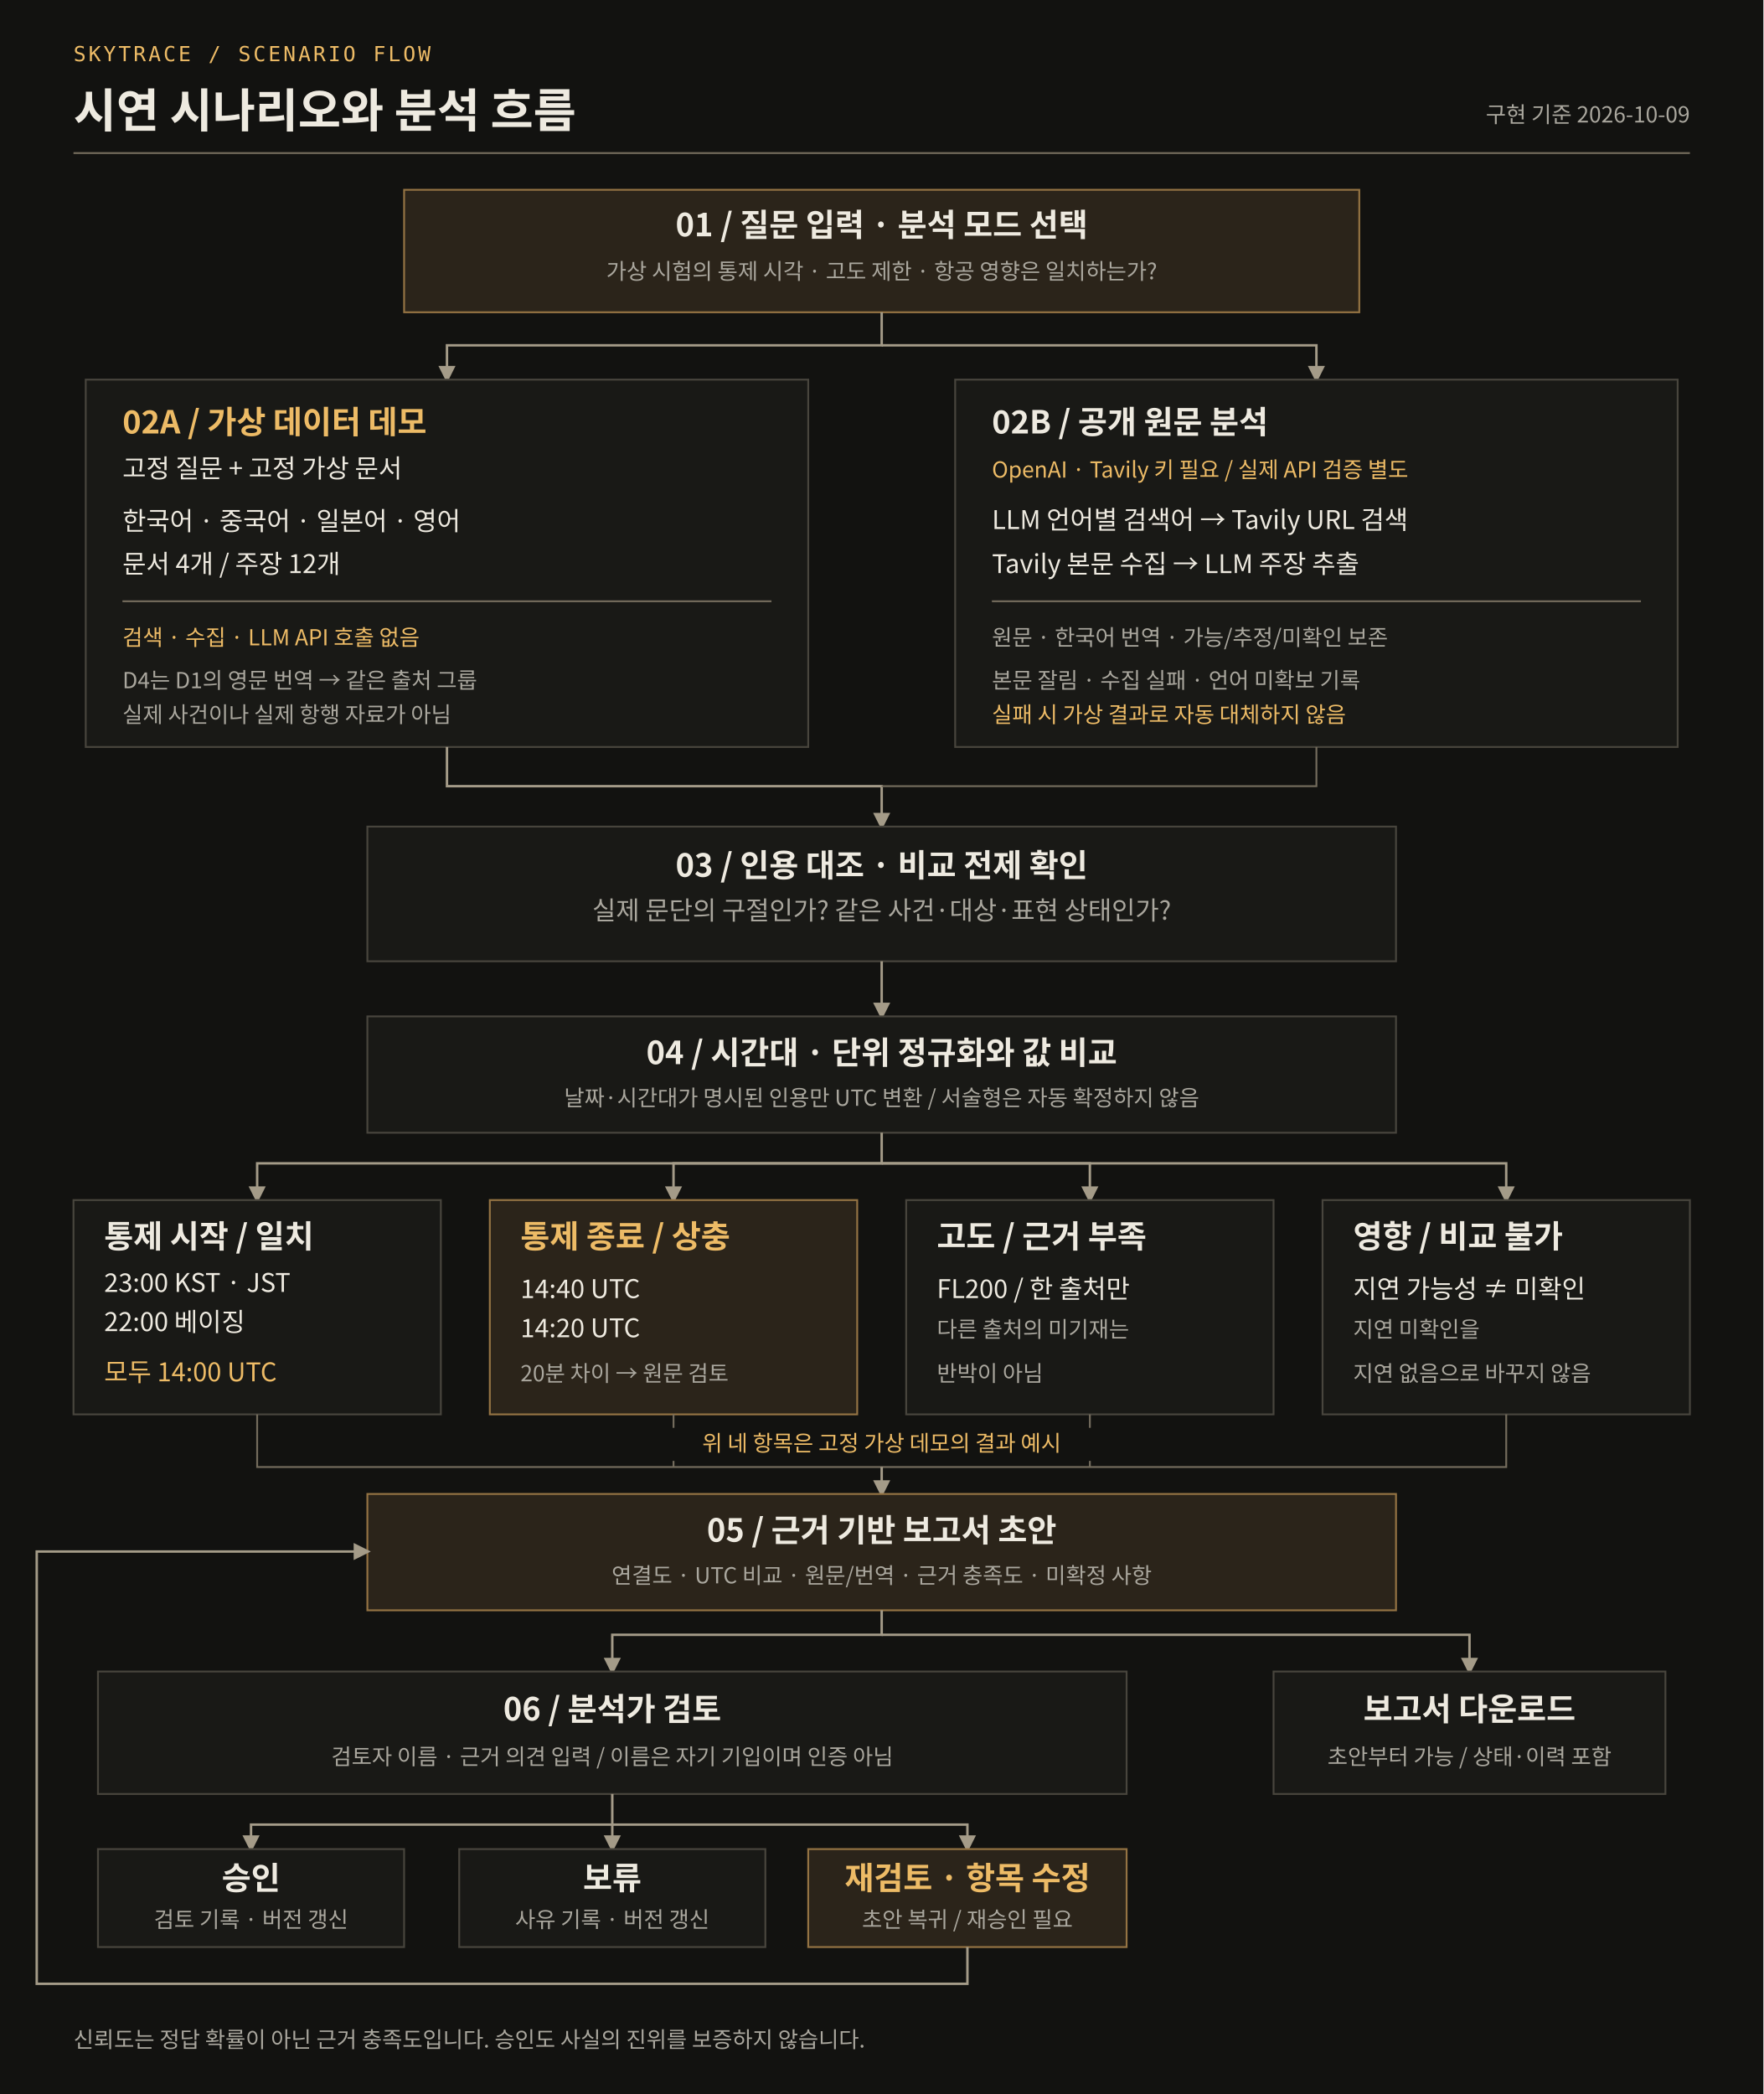
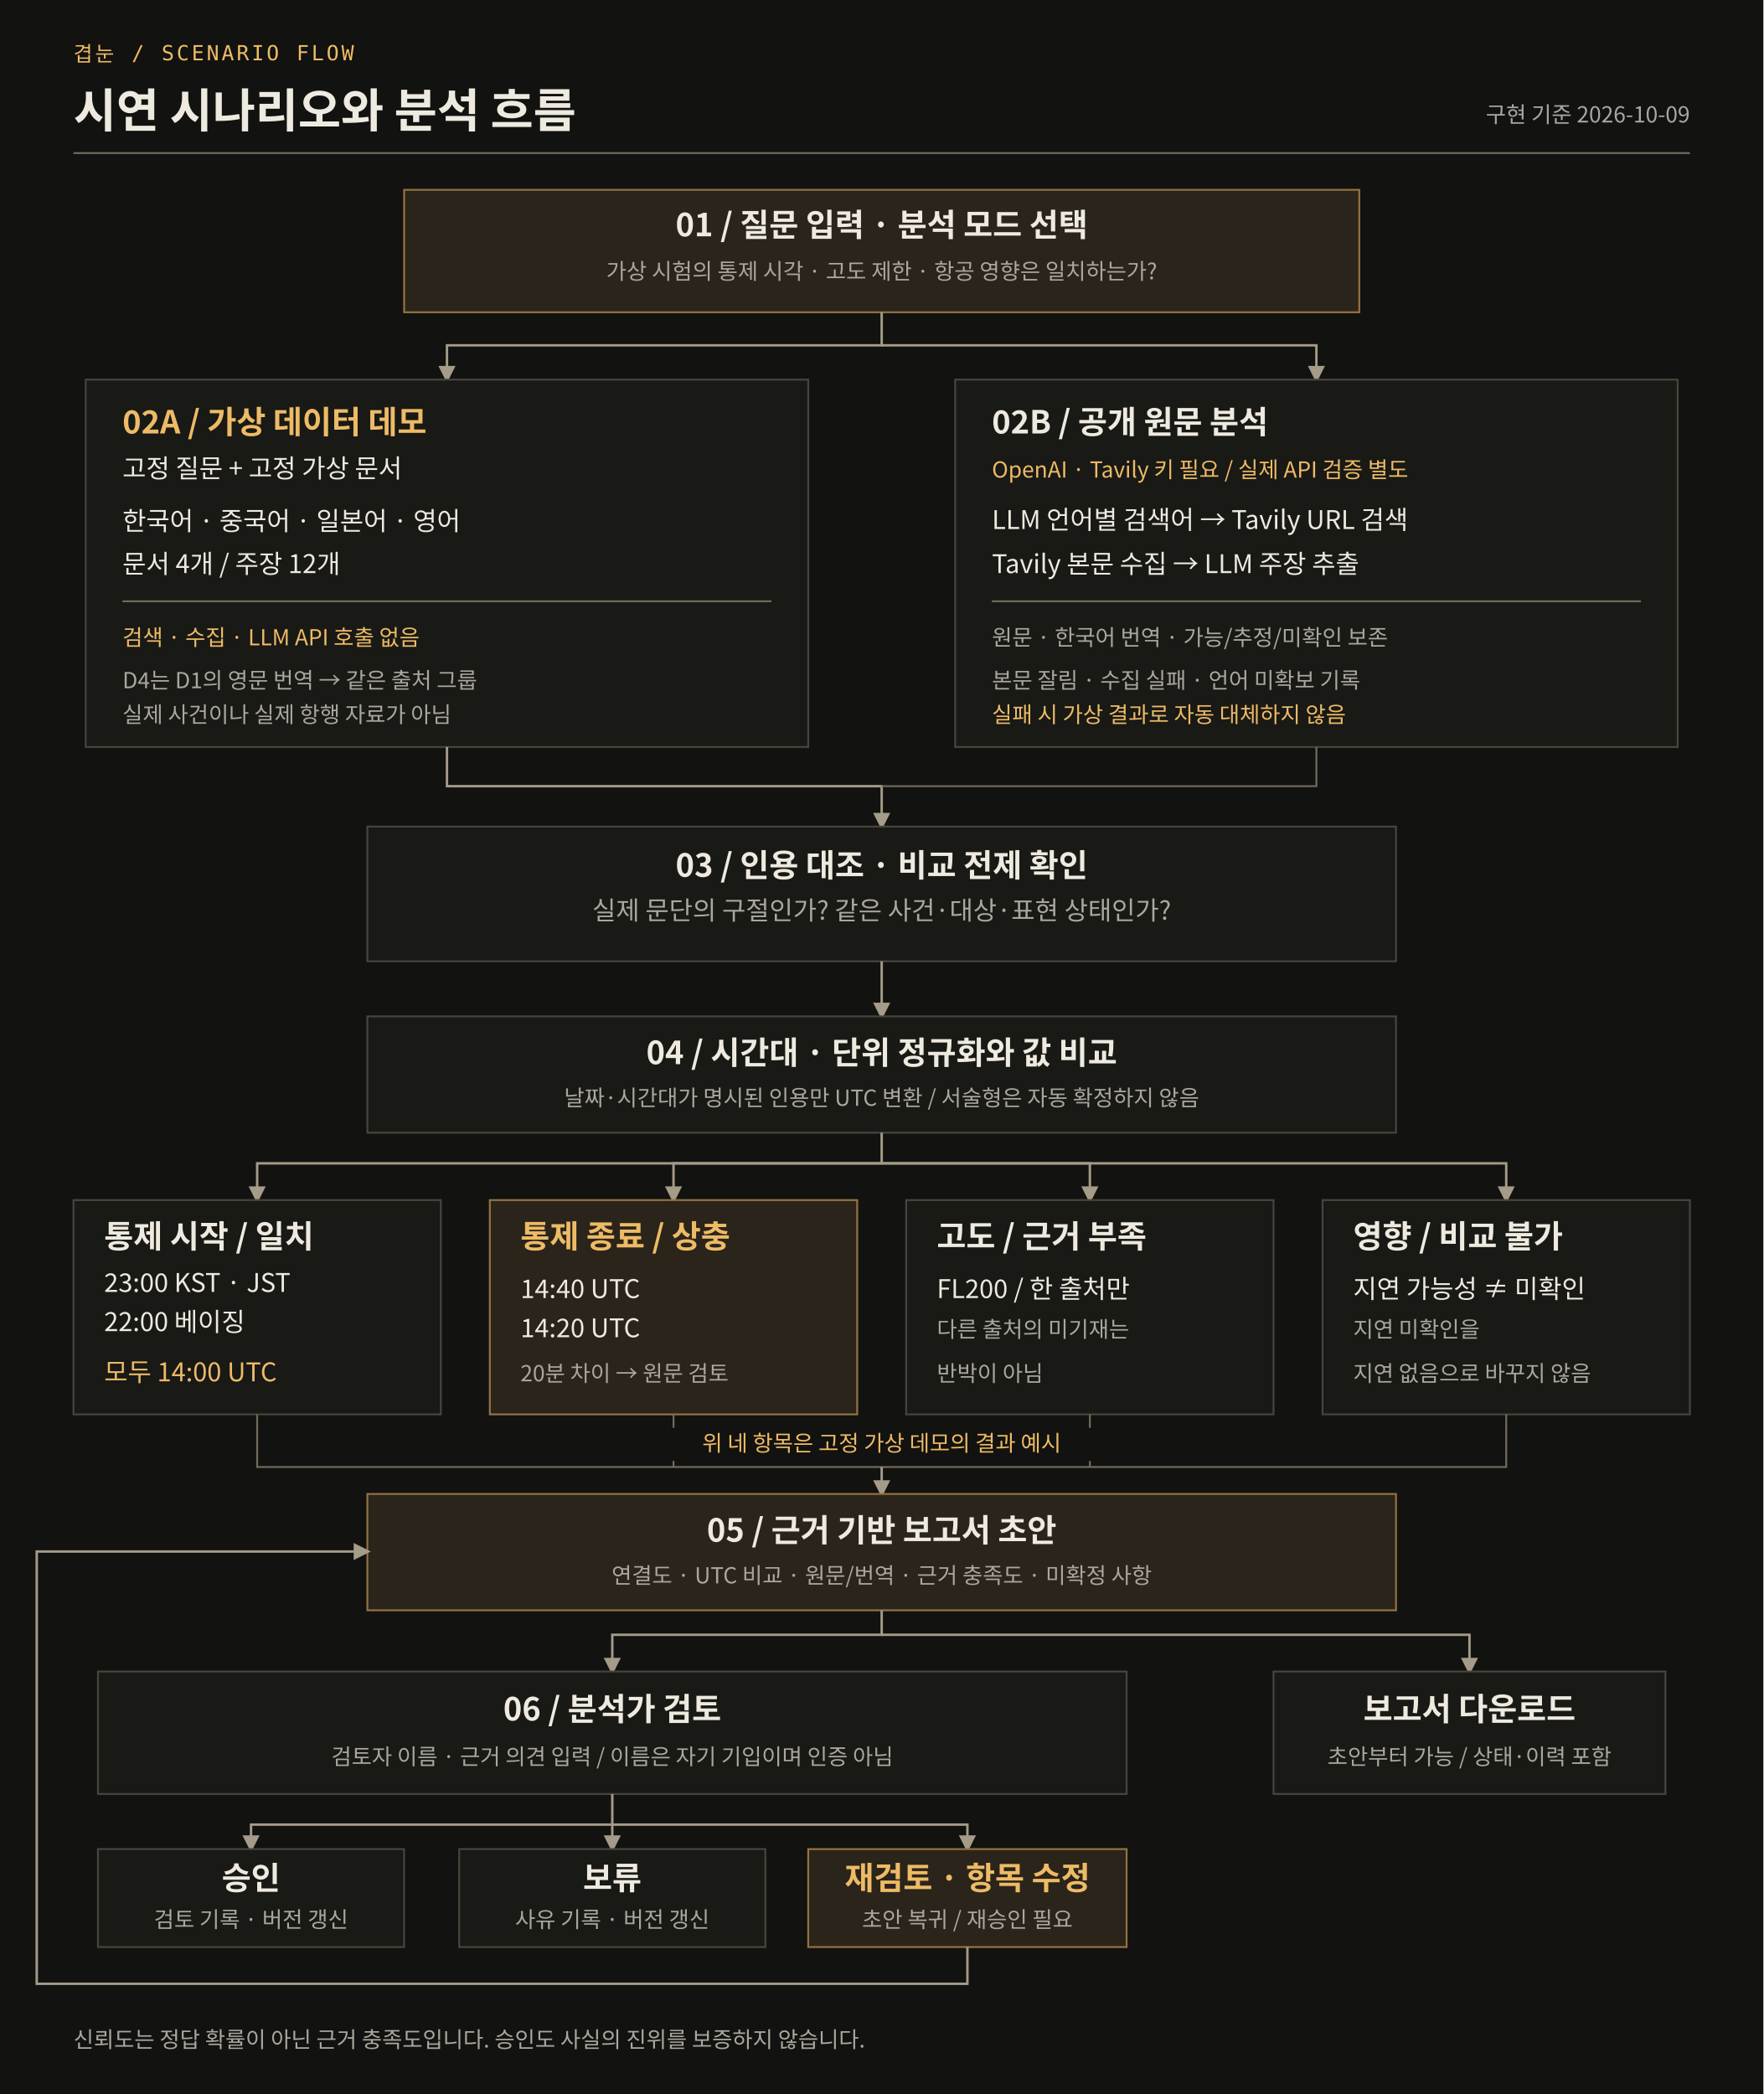
<svg xmlns="http://www.w3.org/2000/svg" width="1440" height="1710" viewBox="0 0 1440 1710" role="img" aria-labelledby="title desc">
  <defs>
    <marker id="arrow" viewBox="0 0 10 10" refX="8" refY="5" markerWidth="7" markerHeight="7" orient="auto-start-reverse">
      <path d="M0 0 10 5 0 10Z" fill="#a49b88" />
    </marker>
    <style>
      text{font-family:Pretendard,"Malgun Gothic","Noto Sans CJK KR",sans-serif;fill:#eeeae0}
      .eyebrow{font-family:Consolas,monospace;font-size:17px;letter-spacing:2px;fill:#edbb66}
      .title{font-size:38px;font-weight:600}.heading{font-size:26px;font-weight:600}
      .body{font-size:21px}.small{font-size:18px}.muted{fill:#aaa79e}.accent{fill:#edbb66}
      .box{fill:#191916;stroke:#48453d;stroke-width:1.5}.focus{fill:#2b241a;stroke:#947343;stroke-width:1.5}
      .line{fill:none;stroke:#a49b88;stroke-width:2;marker-end:url(#arrow)}
      .guide{fill:none;stroke:#736b5c;stroke-width:1.5}
    </style>
  </defs>
  <rect width="1440" height="1710" fill="#121210" />
-   <text x="60" y="50" class="eyebrow">SKYTRACE / SCENARIO FLOW</text>
+   <text x="60" y="50" class="eyebrow">겹눈 / SCENARIO FLOW</text>
  <text x="60" y="104" class="title">시연 시나리오와 분석 흐름</text>
  <text x="1380" y="100" text-anchor="end" class="small muted">구현 기준 2026-10-09</text>
  <path d="M60 125H1380" class="guide" />
  <rect x="330" y="155" width="780" height="100" class="focus" />
  <text x="720" y="193" text-anchor="middle" class="heading">01 / 질문 입력 · 분석 모드 선택</text>
  <text x="720" y="228" text-anchor="middle" class="small muted">가상 시험의 통제 시각 · 고도 제한 · 항공 영향은 일치하는가?</text>
  <path d="M720 255V282H365V310" class="line" />
  <path d="M720 282H1075V310" class="line" />
  <rect x="70" y="310" width="590" height="300" class="box" />
  <text x="100" y="354" class="heading accent">02A / 가상 데이터 데모</text>
  <text x="100" y="390" class="body">고정 질문 + 고정 가상 문서</text>
  <text x="100" y="433" class="body">한국어 · 중국어 · 일본어 · 영어</text>
  <text x="100" y="468" class="body">문서 4개 / 주장 12개</text>
  <path d="M100 491H630" class="guide" />
  <text x="100" y="527" class="small accent">검색 · 수집 · LLM API 호출 없음</text>
  <text x="100" y="562" class="small muted">D4는 D1의 영문 번역 → 같은 출처 그룹</text>
  <text x="100" y="590" class="small muted">실제 사건이나 실제 항행 자료가 아님</text>
  <rect x="780" y="310" width="590" height="300" class="box" />
  <text x="810" y="354" class="heading">02B / 공개 원문 분석</text>
  <text x="810" y="390" class="small accent">OpenAI · Tavily 키 필요 / 실제 API 검증 별도</text>
  <text x="810" y="432" class="body">LLM 언어별 검색어 → Tavily URL 검색</text>
  <text x="810" y="468" class="body">Tavily 본문 수집 → LLM 주장 추출</text>
  <path d="M810 491H1340" class="guide" />
  <text x="810" y="527" class="small muted">원문 · 한국어 번역 · 가능/추정/미확인 보존</text>
  <text x="810" y="562" class="small muted">본문 잘림 · 수집 실패 · 언어 미확보 기록</text>
  <text x="810" y="590" class="small accent">실패 시 가상 결과로 자동 대체하지 않음</text>
  <path d="M365 610V642H720V675" class="line" />
  <path d="M1075 610V642H720" class="guide" />
  <rect x="300" y="675" width="840" height="110" class="box" />
  <text x="720" y="716" text-anchor="middle" class="heading">03 / 인용 대조 · 비교 전제 확인</text>
  <text x="720" y="751" text-anchor="middle" class="body muted">실제 문단의 구절인가? 같은 사건·대상·표현 상태인가?</text>
  <path d="M720 785V830" class="line" />
  <rect x="300" y="830" width="840" height="95" class="box" />
  <text x="720" y="869" text-anchor="middle" class="heading">04 / 시간대 · 단위 정규화와 값 비교</text>
  <text x="720" y="903" text-anchor="middle" class="small muted">날짜·시간대가 명시된 인용만 UTC 변환 / 서술형은 자동 확정하지 않음</text>
  <path d="M720 925V950H210V980" class="line" />
  <path d="M720 950H550V980" class="line" />
  <path d="M720 950H890V980" class="line" />
  <path d="M720 950H1230V980" class="line" />
  <rect x="60" y="980" width="300" height="175" class="box" />
  <text x="85" y="1019" class="heading">통제 시작 / 일치</text>
  <text x="85" y="1055" class="body">23:00 KST · JST</text>
  <text x="85" y="1087" class="body">22:00 베이징</text>
  <text x="85" y="1128" class="body accent">모두 14:00 UTC</text>
  <rect x="400" y="980" width="300" height="175" class="focus" />
  <text x="425" y="1019" class="heading accent">통제 종료 / 상충</text>
  <text x="425" y="1060" class="body">14:40 UTC</text>
  <text x="425" y="1092" class="body">14:20 UTC</text>
  <text x="425" y="1128" class="small muted">20분 차이 → 원문 검토</text>
  <rect x="740" y="980" width="300" height="175" class="box" />
  <text x="765" y="1019" class="heading">고도 / 근거 부족</text>
  <text x="765" y="1060" class="body">FL200 / 한 출처만</text>
  <text x="765" y="1092" class="small muted">다른 출처의 미기재는</text>
  <text x="765" y="1128" class="small muted">반박이 아님</text>
  <rect x="1080" y="980" width="300" height="175" class="box" />
  <text x="1105" y="1019" class="heading">영향 / 비교 불가</text>
  <text x="1105" y="1060" class="body">지연 가능성 ≠ 미확인</text>
  <text x="1105" y="1092" class="small muted">지연 미확인을</text>
  <text x="1105" y="1128" class="small muted">지연 없음으로 바꾸지 않음</text>
  <path d="M210 1155V1198H1230V1155M550 1155V1198M890 1155V1198" class="guide" />
  <rect x="470" y="1166" width="500" height="27" fill="#121210" />
  <text x="720" y="1185" text-anchor="middle" class="small accent">위 네 항목은 고정 가상 데모의 결과 예시</text>
  <path d="M720 1198V1220" class="line" />
  <rect x="300" y="1220" width="840" height="95" class="focus" />
  <text x="720" y="1259" text-anchor="middle" class="heading">05 / 근거 기반 보고서 초안</text>
  <text x="720" y="1293" text-anchor="middle" class="small muted">연결도 · UTC 비교 · 원문/번역 · 근거 충족도 · 미확정 사항</text>
  <path d="M720 1315V1335H500V1365" class="line" />
  <path d="M720 1335H1200V1365" class="line" />
  <rect x="80" y="1365" width="840" height="100" class="box" />
  <text x="500" y="1405" text-anchor="middle" class="heading">06 / 분석가 검토</text>
  <text x="500" y="1441" text-anchor="middle" class="small muted">검토자 이름 · 근거 의견 입력 / 이름은 자기 기입이며 인증 아님</text>
  <rect x="1040" y="1365" width="320" height="100" class="box" />
  <text x="1200" y="1405" text-anchor="middle" class="heading">보고서 다운로드</text>
  <text x="1200" y="1441" text-anchor="middle" class="small muted">초안부터 가능 / 상태·이력 포함</text>
  <path d="M500 1465V1490H205V1510" class="line" />
  <path d="M500 1490V1510" class="line" />
  <path d="M500 1490H790V1510" class="line" />
  <rect x="80" y="1510" width="250" height="80" class="box" />
  <text x="205" y="1543" text-anchor="middle" class="heading">승인</text>
  <text x="205" y="1574" text-anchor="middle" class="small muted">검토 기록 · 버전 갱신</text>
  <rect x="375" y="1510" width="250" height="80" class="box" />
  <text x="500" y="1543" text-anchor="middle" class="heading">보류</text>
  <text x="500" y="1574" text-anchor="middle" class="small muted">사유 기록 · 버전 갱신</text>
  <rect x="660" y="1510" width="260" height="80" class="focus" />
  <text x="790" y="1543" text-anchor="middle" class="heading accent">재검토 · 항목 수정</text>
  <text x="790" y="1574" text-anchor="middle" class="small muted">초안 복귀 / 재승인 필요</text>
  <path d="M790 1590V1620H30V1267H300" class="line" />
  <text x="60" y="1672" class="small muted">신뢰도는 정답 확률이 아닌 근거 충족도입니다. 승인도 사실의 진위를 보증하지 않습니다.</text>
</svg>
